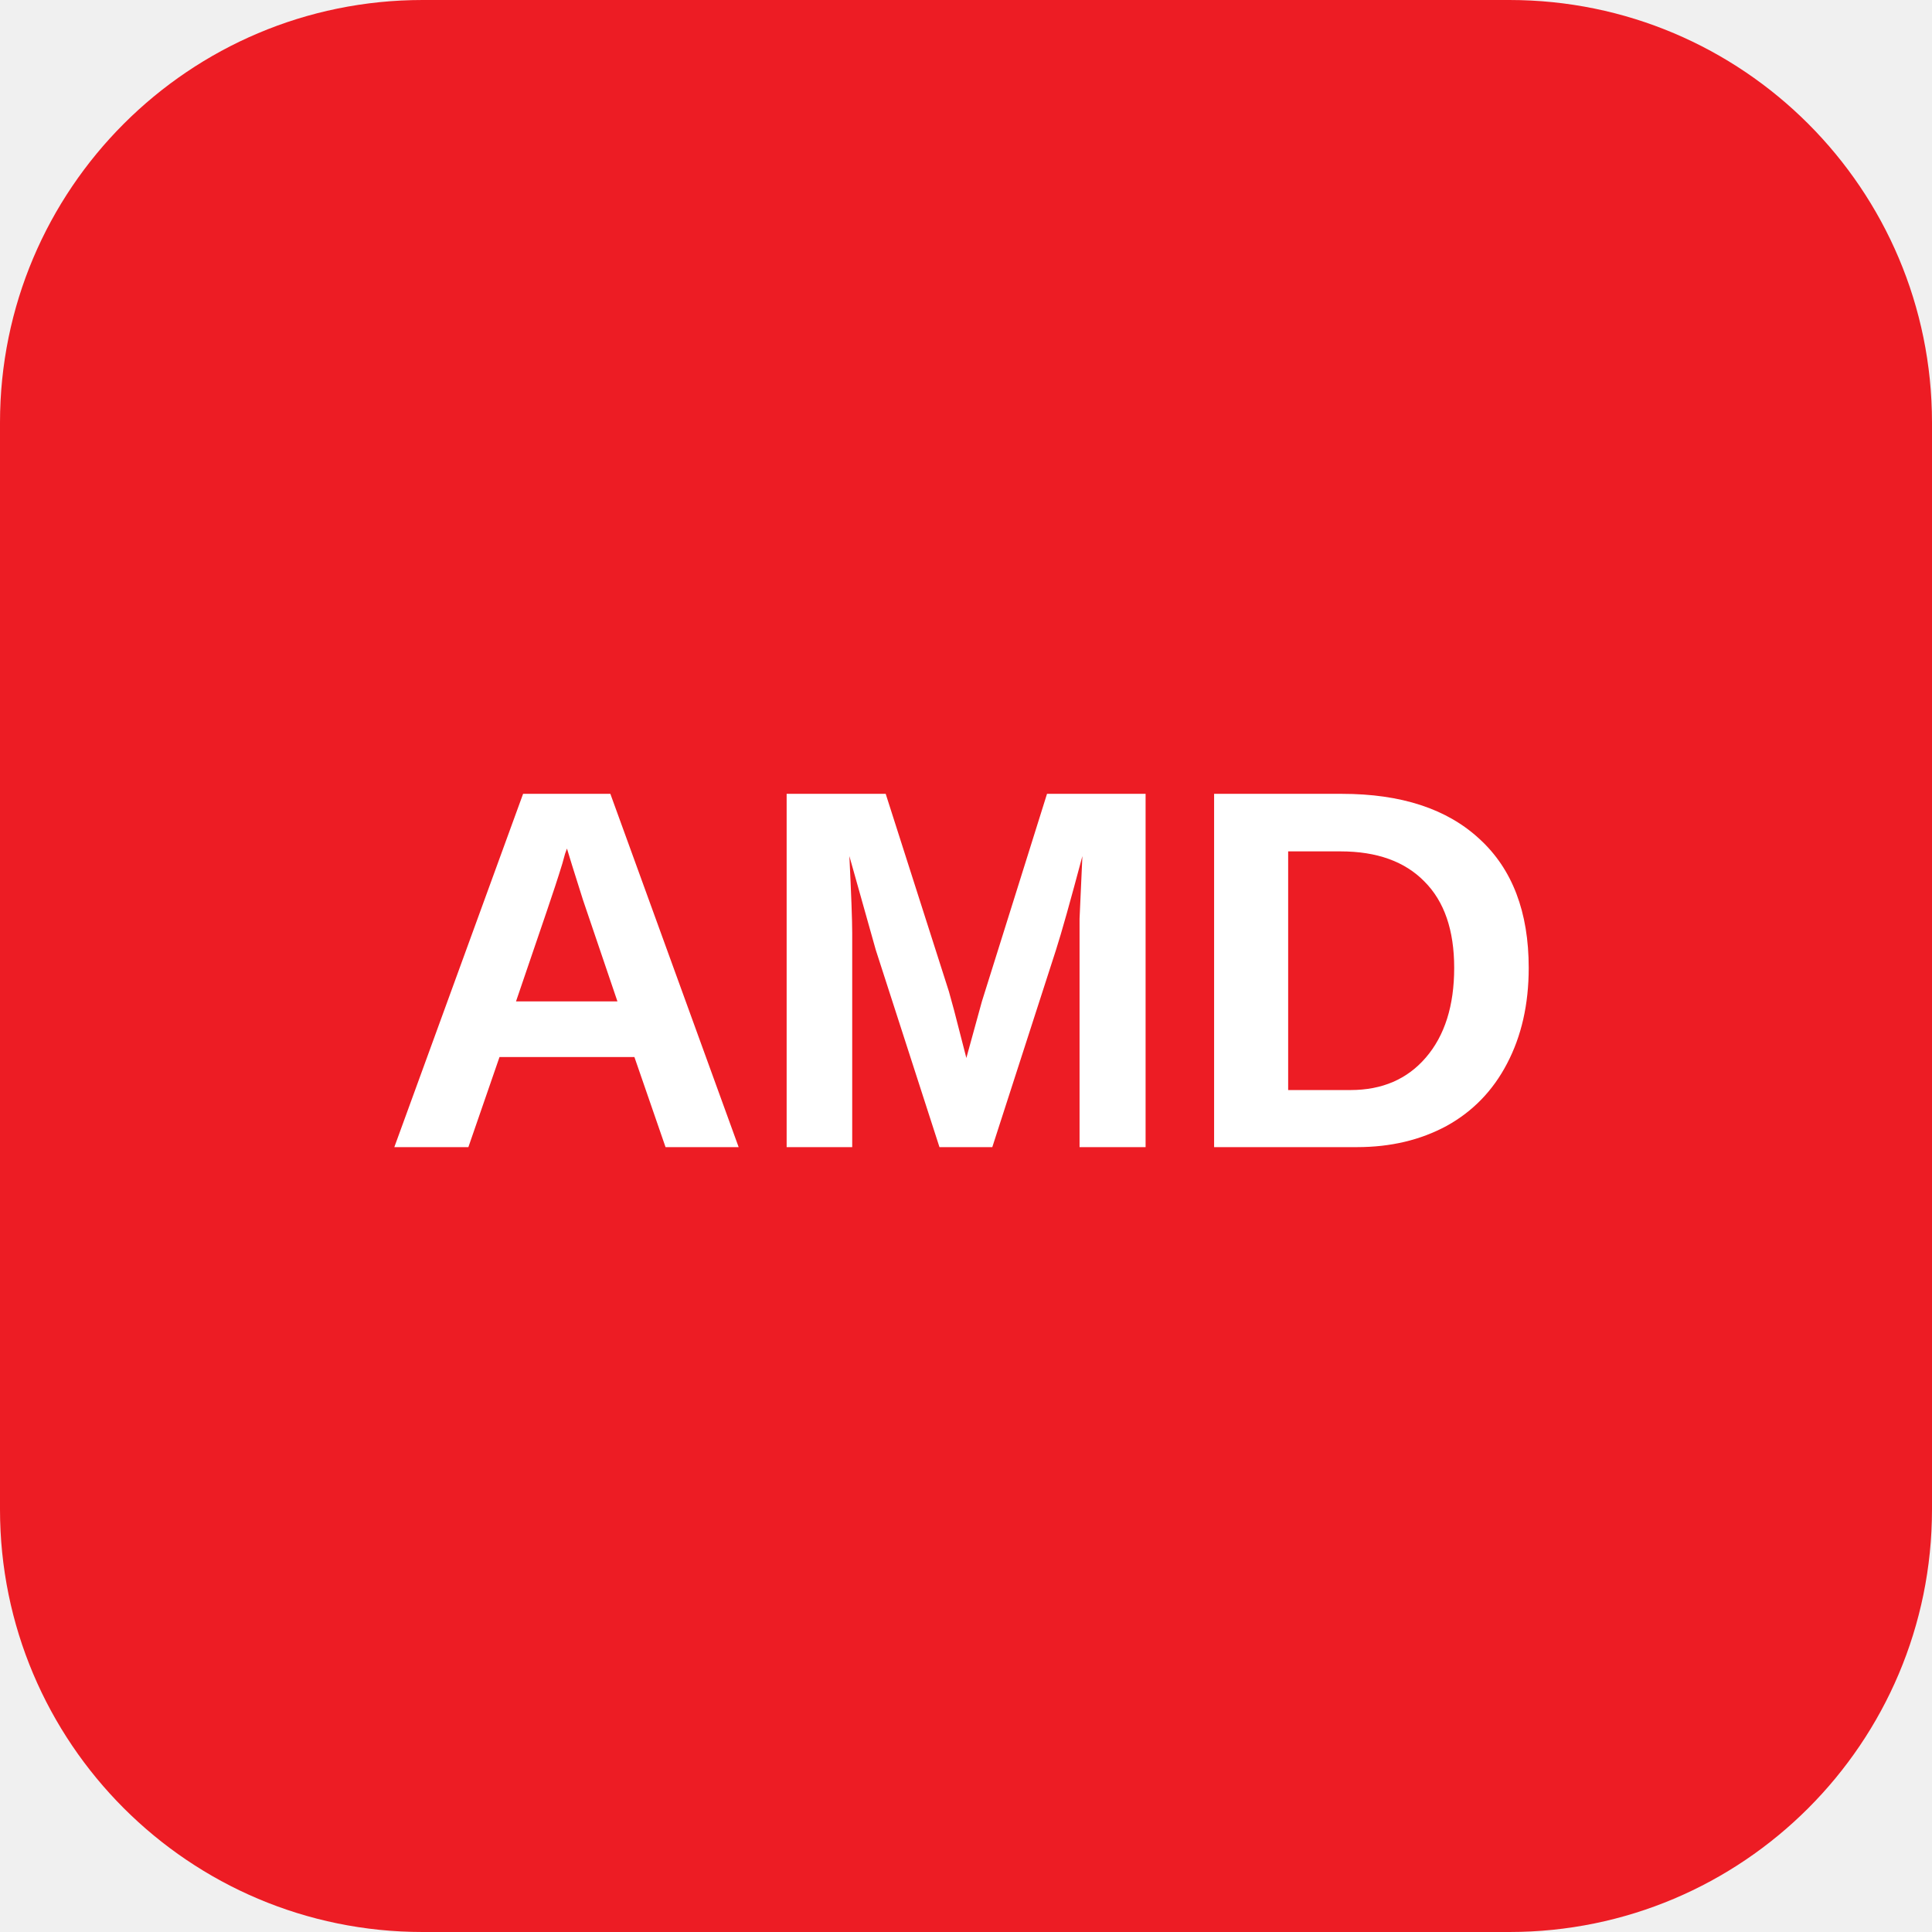
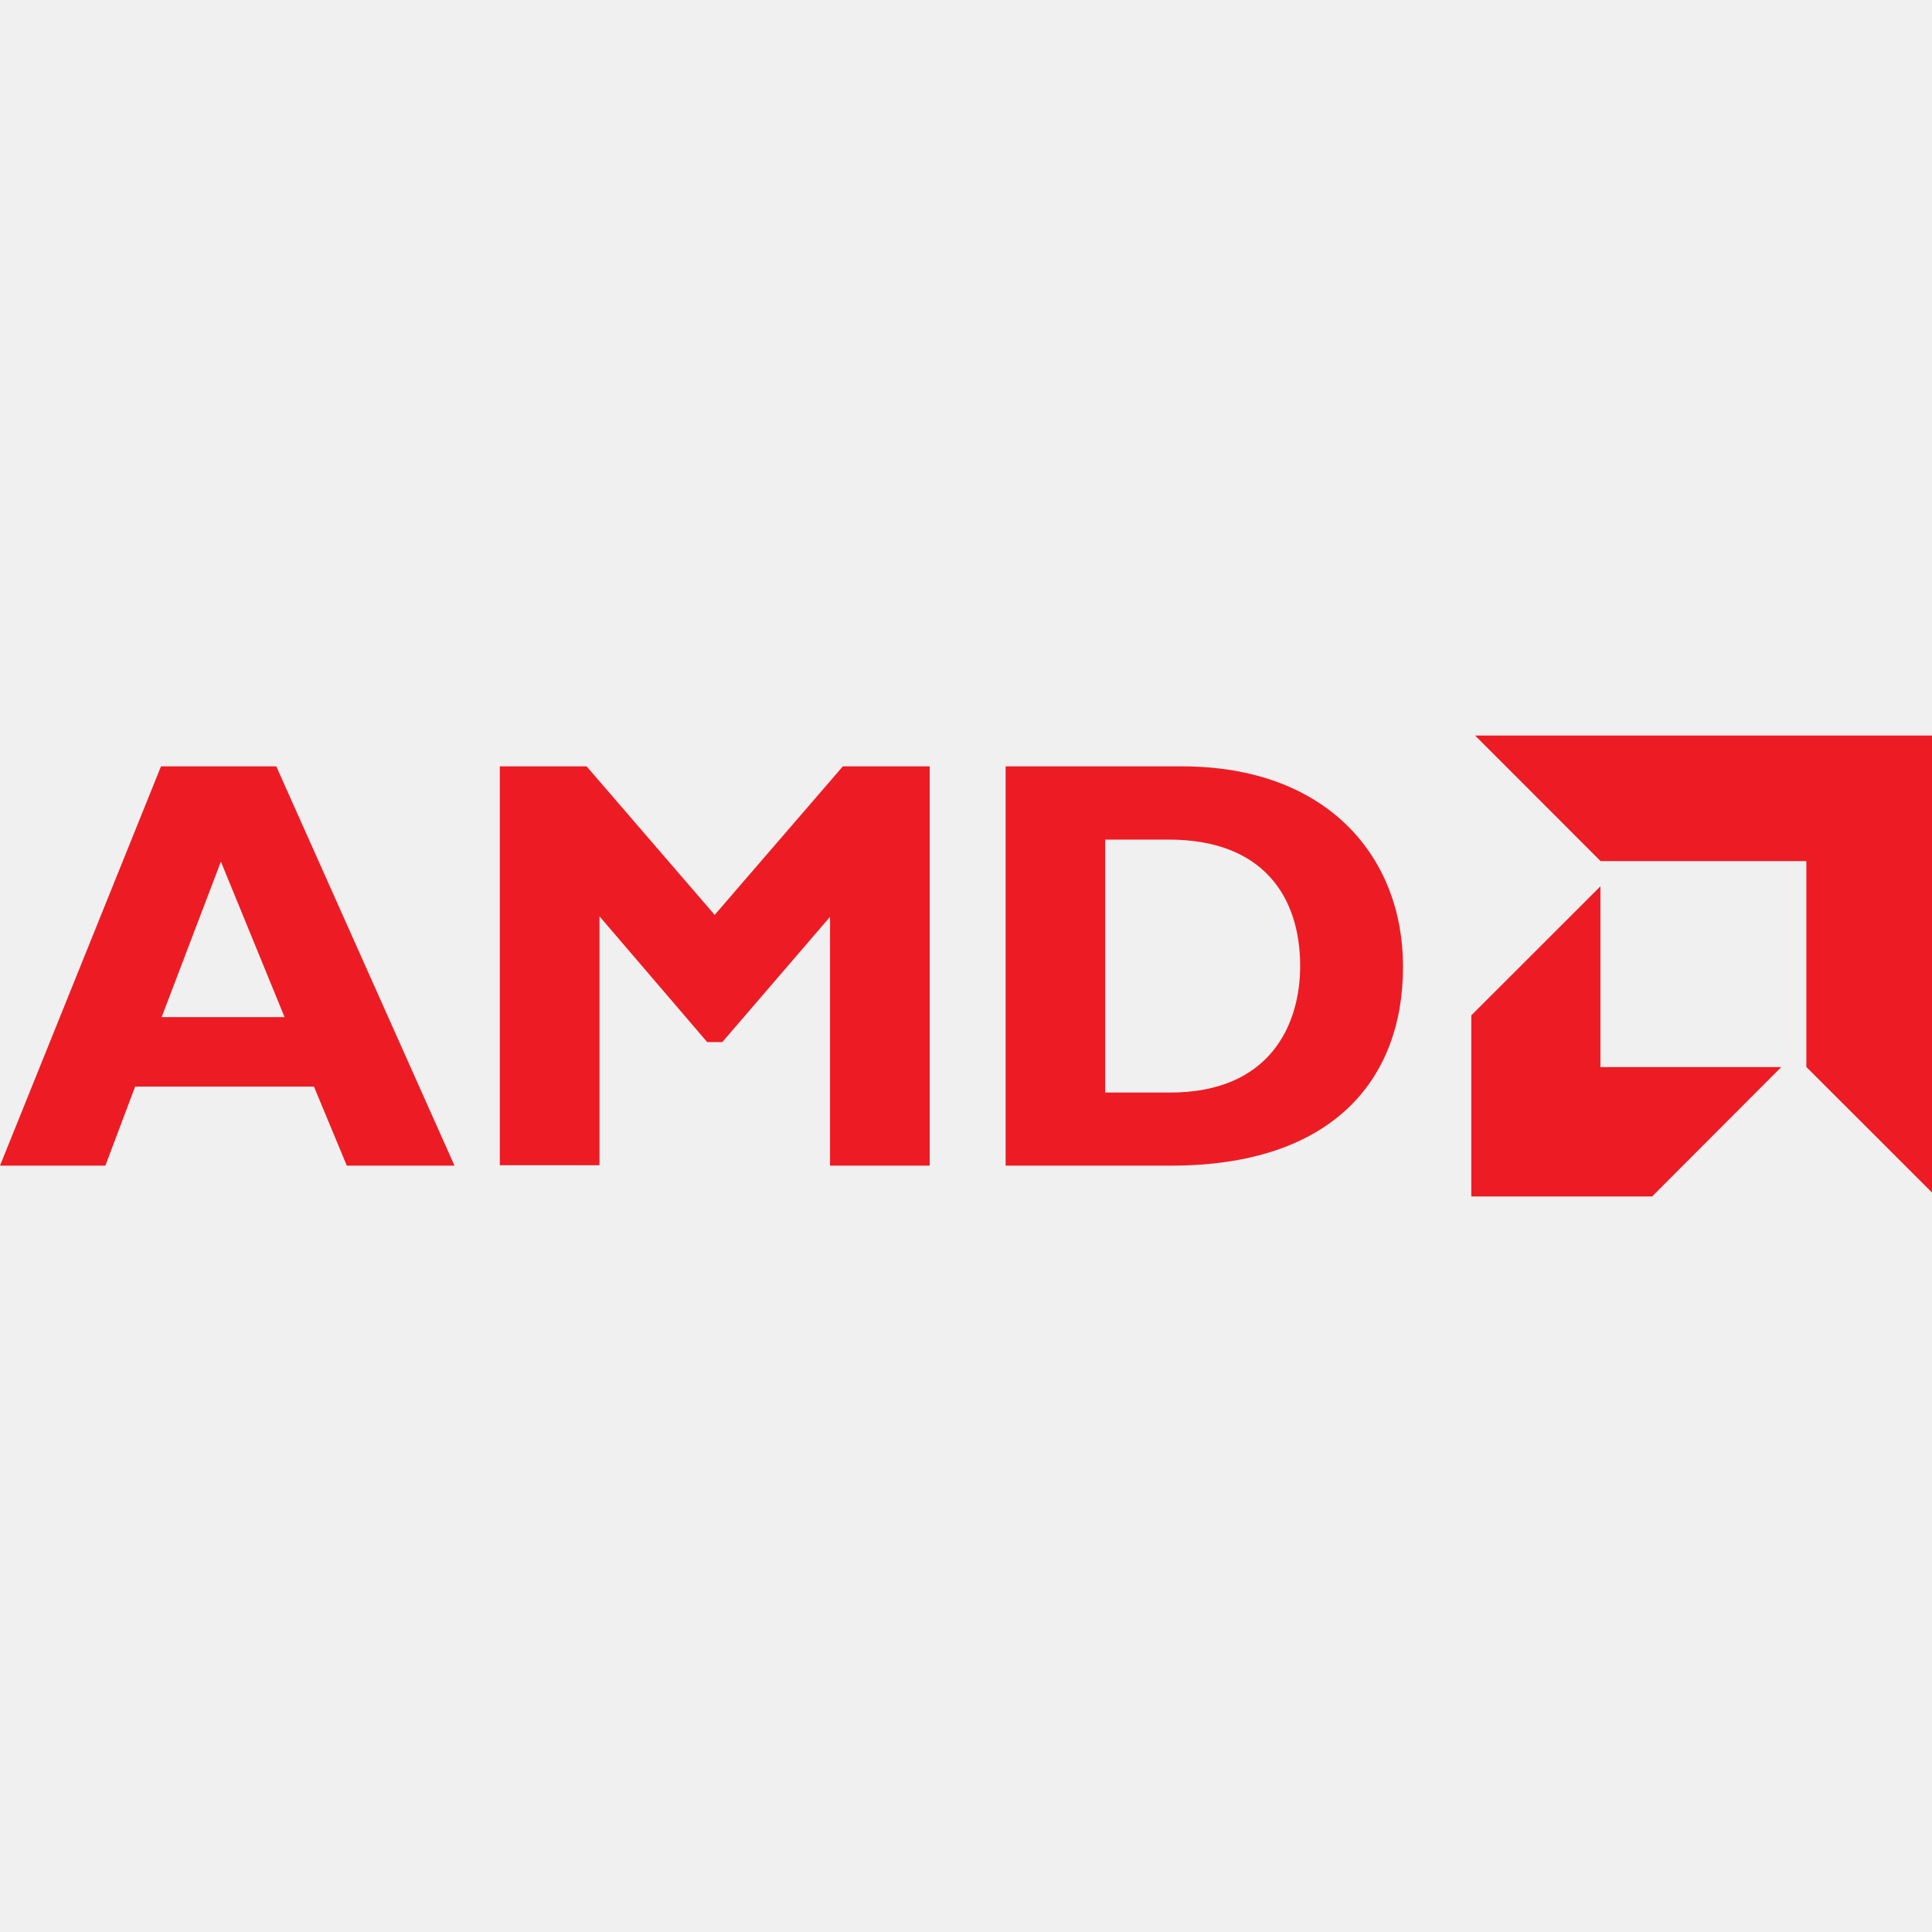
- <svg xmlns="http://www.w3.org/2000/svg" viewBox="0 0 64 64">
-   <rect width="64" height="64" rx="14" fill="#ED1C24" />
-   <text x="32" y="38" text-anchor="middle" font-family="Arial,sans-serif" font-weight="800" font-size="17" fill="#fff">AMD</text>
+ <svg xmlns="http://www.w3.org/2000/svg" fill="#ED1C24" role="img" viewBox="0 0 24 24">
+   <path d="M18.324 9.137l1.559 1.56h2.556v2.557L24 14.814V9.137zM2 9.52l-2 4.96h1.309l.37-.982H3.9l.408.982h1.338L3.432 9.52zm4.209 0v4.955h1.238v-3.092l1.338 1.562h.188l1.338-1.556v3.091h1.238V9.52H10.47l-1.592 1.845L7.287 9.52zm6.283 0v4.96h2.057c1.979 0 2.88-1.046 2.88-2.472 0-1.36-.937-2.488-2.747-2.488zm1.237.91h.792c1.17 0 1.63.711 1.63 1.57 0 .728-.372 1.572-1.616 1.572h-.806zm-10.985.273l.791 1.932H2.008zm17.137.307l-1.604 1.603v2.25h2.246l1.604-1.607h-2.246z" />
</svg>
